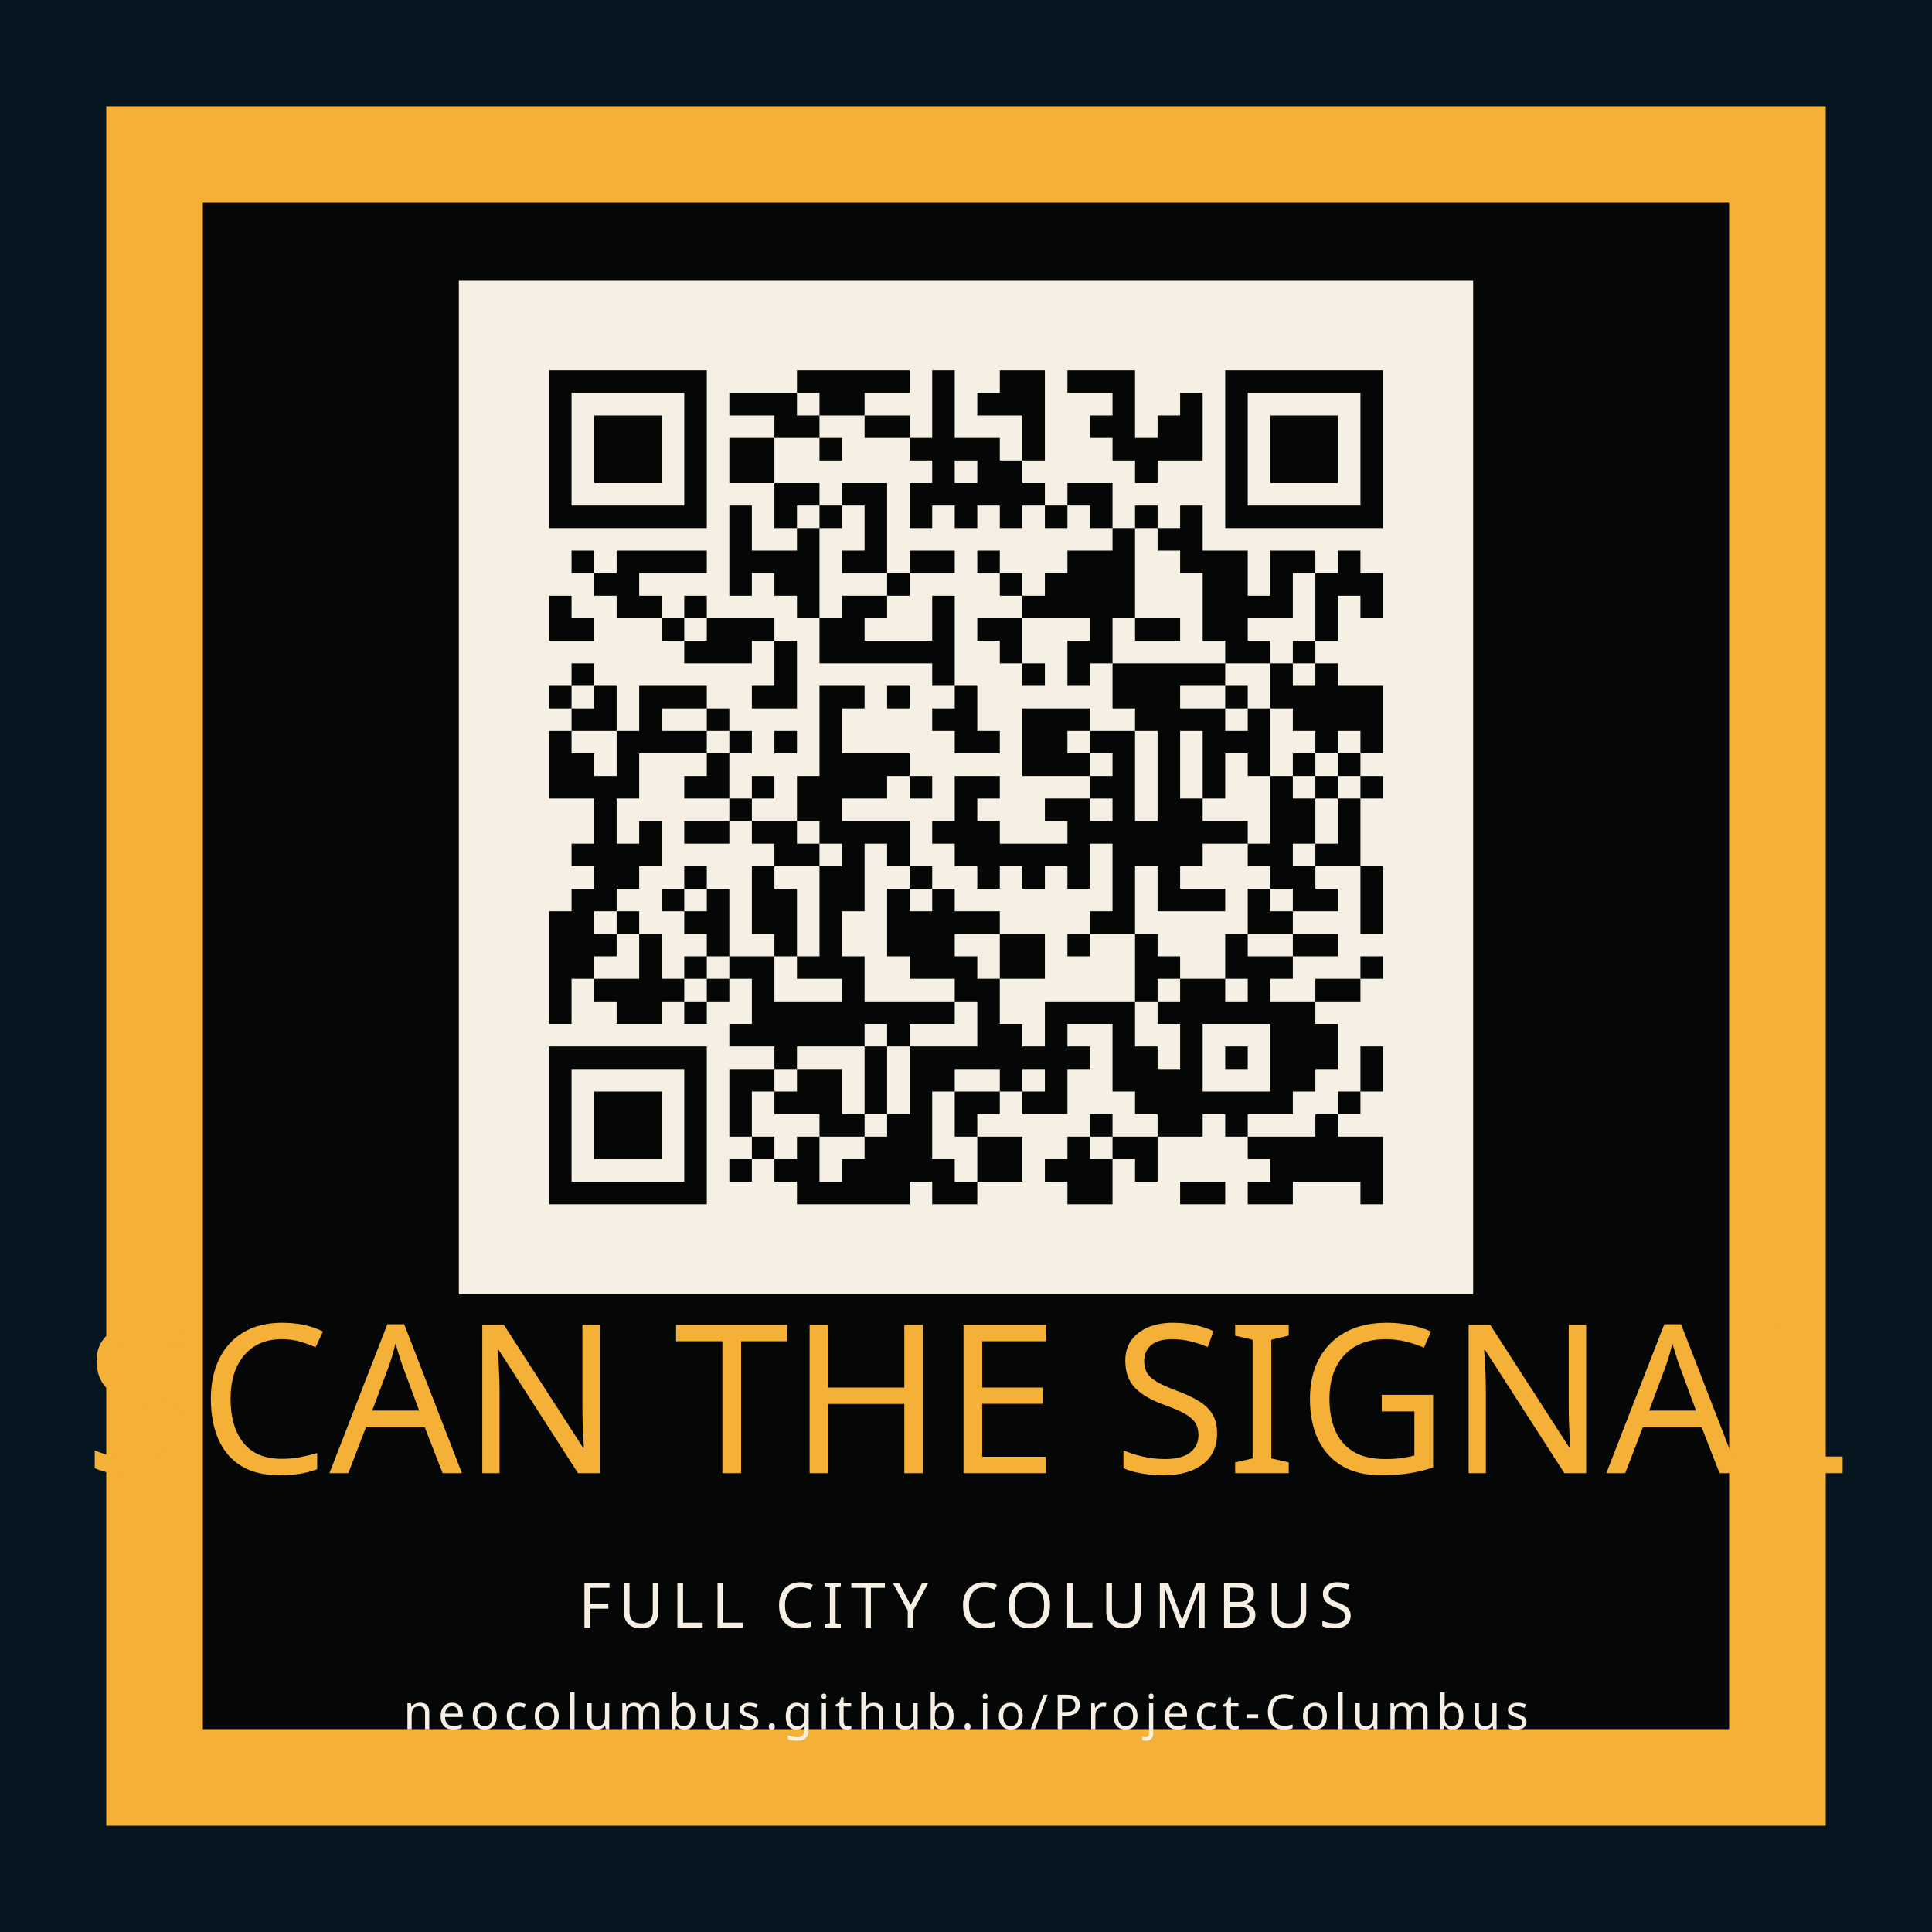
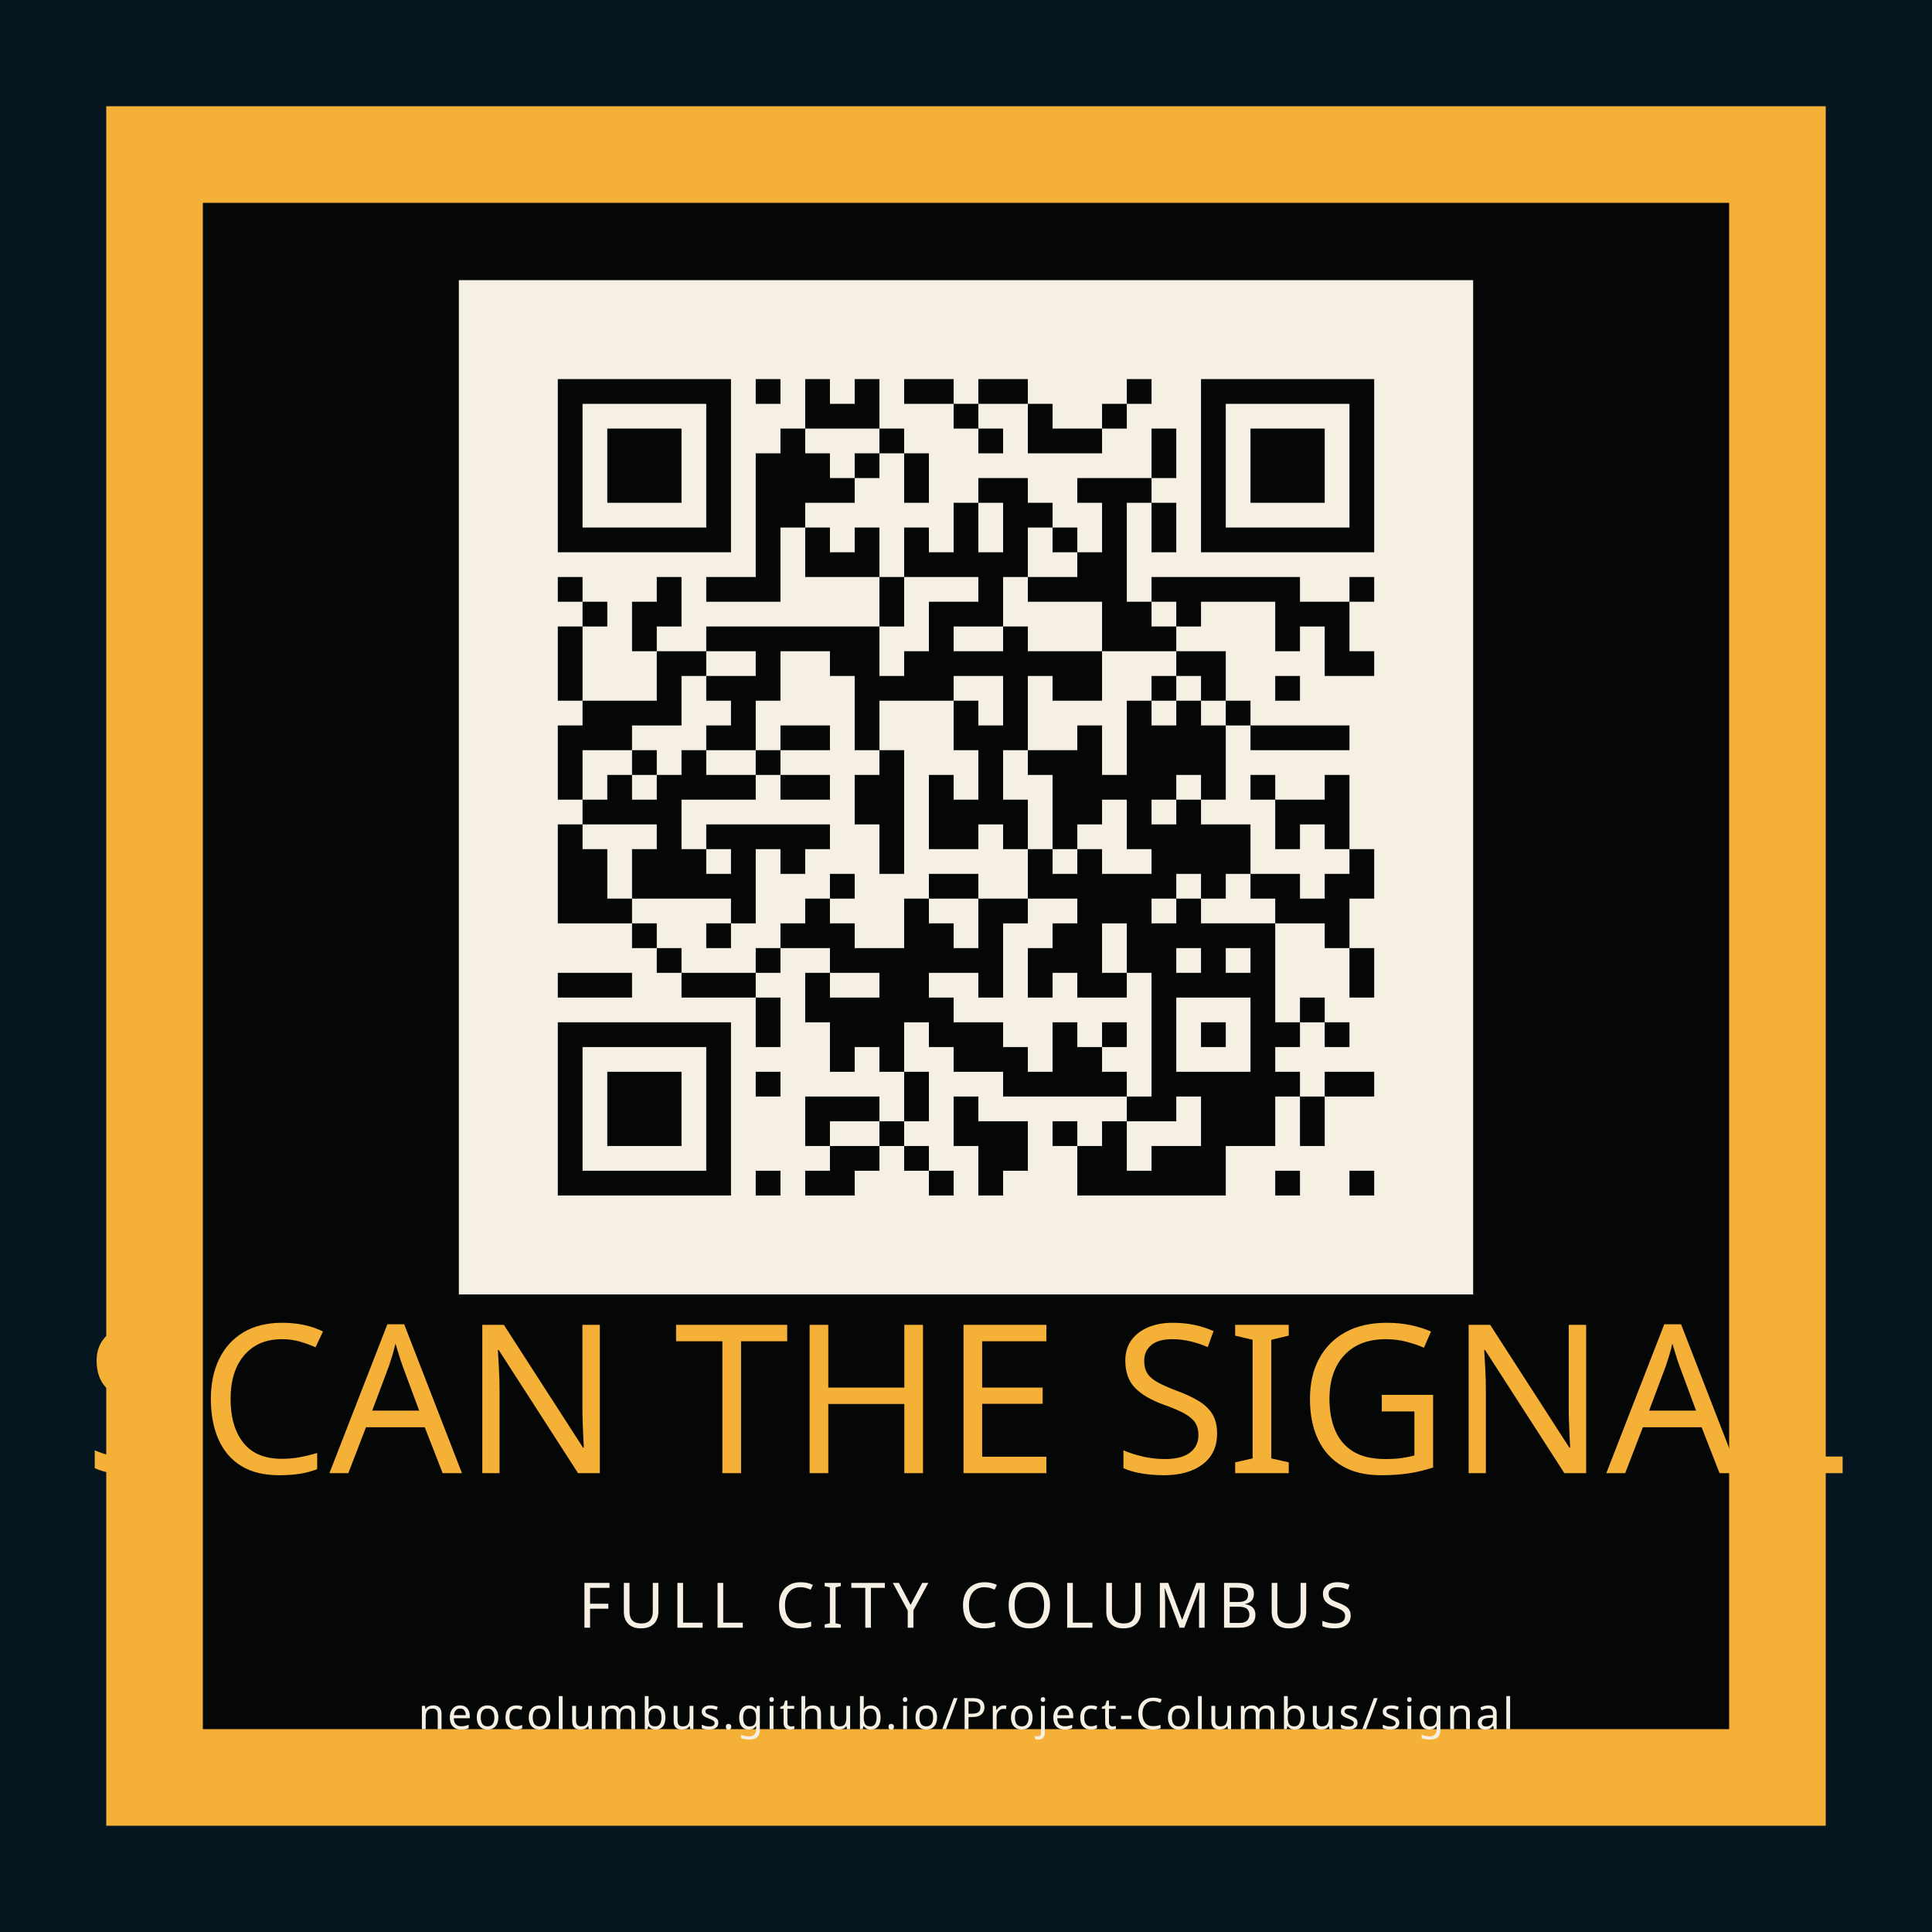
<svg xmlns="http://www.w3.org/2000/svg" viewBox="0 0 800 800" role="img" aria-labelledby="title desc">
  <rect width="800" height="800" fill="#061620" />
  <rect x="44" y="44" width="712" height="712" fill="#F4B037" />
  <rect x="84" y="84" width="632" height="632" fill="#050606" />
-   <g transform="translate(190 116) scale(9.333333)">
-     <rect width="45" height="45" fill="#F6F0E4" />
-     <path fill="#050606" d="M4 4h1v1h-1zM5 4h1v1h-1zM6 4h1v1h-1zM7 4h1v1h-1zM8 4h1v1h-1zM9 4h1v1h-1zM10 4h1v1h-1zM15 4h1v1h-1zM16 4h1v1h-1zM17 4h1v1h-1zM18 4h1v1h-1zM19 4h1v1h-1zM21 4h1v1h-1zM24 4h1v1h-1zM25 4h1v1h-1zM27 4h1v1h-1zM28 4h1v1h-1zM29 4h1v1h-1zM34 4h1v1h-1zM35 4h1v1h-1zM36 4h1v1h-1zM37 4h1v1h-1zM38 4h1v1h-1zM39 4h1v1h-1zM40 4h1v1h-1zM4 5h1v1h-1zM10 5h1v1h-1zM12 5h1v1h-1zM13 5h1v1h-1zM14 5h1v1h-1zM16 5h1v1h-1zM17 5h1v1h-1zM21 5h1v1h-1zM23 5h1v1h-1zM24 5h1v1h-1zM25 5h1v1h-1zM29 5h1v1h-1zM32 5h1v1h-1zM34 5h1v1h-1zM40 5h1v1h-1zM4 6h1v1h-1zM6 6h1v1h-1zM7 6h1v1h-1zM8 6h1v1h-1zM10 6h1v1h-1zM14 6h1v1h-1zM15 6h1v1h-1zM18 6h1v1h-1zM19 6h1v1h-1zM21 6h1v1h-1zM25 6h1v1h-1zM28 6h1v1h-1zM29 6h1v1h-1zM31 6h1v1h-1zM32 6h1v1h-1zM34 6h1v1h-1zM36 6h1v1h-1zM37 6h1v1h-1zM38 6h1v1h-1zM40 6h1v1h-1zM4 7h1v1h-1zM6 7h1v1h-1zM7 7h1v1h-1zM8 7h1v1h-1zM10 7h1v1h-1zM12 7h1v1h-1zM13 7h1v1h-1zM16 7h1v1h-1zM20 7h1v1h-1zM21 7h1v1h-1zM22 7h1v1h-1zM23 7h1v1h-1zM25 7h1v1h-1zM29 7h1v1h-1zM30 7h1v1h-1zM31 7h1v1h-1zM32 7h1v1h-1zM34 7h1v1h-1zM36 7h1v1h-1zM37 7h1v1h-1zM38 7h1v1h-1zM40 7h1v1h-1zM4 8h1v1h-1zM6 8h1v1h-1zM7 8h1v1h-1zM8 8h1v1h-1zM10 8h1v1h-1zM12 8h1v1h-1zM13 8h1v1h-1zM21 8h1v1h-1zM23 8h1v1h-1zM24 8h1v1h-1zM30 8h1v1h-1zM34 8h1v1h-1zM36 8h1v1h-1zM37 8h1v1h-1zM38 8h1v1h-1zM40 8h1v1h-1zM4 9h1v1h-1zM10 9h1v1h-1zM14 9h1v1h-1zM15 9h1v1h-1zM17 9h1v1h-1zM18 9h1v1h-1zM20 9h1v1h-1zM21 9h1v1h-1zM22 9h1v1h-1zM23 9h1v1h-1zM24 9h1v1h-1zM25 9h1v1h-1zM27 9h1v1h-1zM28 9h1v1h-1zM34 9h1v1h-1zM40 9h1v1h-1zM4 10h1v1h-1zM5 10h1v1h-1zM6 10h1v1h-1zM7 10h1v1h-1zM8 10h1v1h-1zM9 10h1v1h-1zM10 10h1v1h-1zM12 10h1v1h-1zM14 10h1v1h-1zM16 10h1v1h-1zM18 10h1v1h-1zM20 10h1v1h-1zM22 10h1v1h-1zM24 10h1v1h-1zM26 10h1v1h-1zM28 10h1v1h-1zM30 10h1v1h-1zM32 10h1v1h-1zM34 10h1v1h-1zM35 10h1v1h-1zM36 10h1v1h-1zM37 10h1v1h-1zM38 10h1v1h-1zM39 10h1v1h-1zM40 10h1v1h-1zM12 11h1v1h-1zM15 11h1v1h-1zM18 11h1v1h-1zM29 11h1v1h-1zM31 11h1v1h-1zM32 11h1v1h-1zM5 12h1v1h-1zM7 12h1v1h-1zM8 12h1v1h-1zM9 12h1v1h-1zM10 12h1v1h-1zM12 12h1v1h-1zM13 12h1v1h-1zM14 12h1v1h-1zM15 12h1v1h-1zM17 12h1v1h-1zM18 12h1v1h-1zM20 12h1v1h-1zM21 12h1v1h-1zM23 12h1v1h-1zM27 12h1v1h-1zM28 12h1v1h-1zM29 12h1v1h-1zM32 12h1v1h-1zM33 12h1v1h-1zM34 12h1v1h-1zM36 12h1v1h-1zM37 12h1v1h-1zM39 12h1v1h-1zM6 13h1v1h-1zM7 13h1v1h-1zM12 13h1v1h-1zM14 13h1v1h-1zM15 13h1v1h-1zM19 13h1v1h-1zM24 13h1v1h-1zM26 13h1v1h-1zM27 13h1v1h-1zM28 13h1v1h-1zM29 13h1v1h-1zM33 13h1v1h-1zM34 13h1v1h-1zM36 13h1v1h-1zM38 13h1v1h-1zM39 13h1v1h-1zM40 13h1v1h-1zM4 14h1v1h-1zM7 14h1v1h-1zM8 14h1v1h-1zM10 14h1v1h-1zM15 14h1v1h-1zM17 14h1v1h-1zM18 14h1v1h-1zM21 14h1v1h-1zM25 14h1v1h-1zM26 14h1v1h-1zM27 14h1v1h-1zM28 14h1v1h-1zM29 14h1v1h-1zM33 14h1v1h-1zM34 14h1v1h-1zM35 14h1v1h-1zM36 14h1v1h-1zM38 14h1v1h-1zM40 14h1v1h-1zM4 15h1v1h-1zM5 15h1v1h-1zM9 15h1v1h-1zM11 15h1v1h-1zM12 15h1v1h-1zM13 15h1v1h-1zM16 15h1v1h-1zM17 15h1v1h-1zM21 15h1v1h-1zM23 15h1v1h-1zM24 15h1v1h-1zM28 15h1v1h-1zM30 15h1v1h-1zM31 15h1v1h-1zM33 15h1v1h-1zM34 15h1v1h-1zM38 15h1v1h-1zM10 16h1v1h-1zM11 16h1v1h-1zM12 16h1v1h-1zM14 16h1v1h-1zM16 16h1v1h-1zM17 16h1v1h-1zM18 16h1v1h-1zM19 16h1v1h-1zM20 16h1v1h-1zM21 16h1v1h-1zM24 16h1v1h-1zM27 16h1v1h-1zM28 16h1v1h-1zM34 16h1v1h-1zM35 16h1v1h-1zM37 16h1v1h-1zM5 17h1v1h-1zM14 17h1v1h-1zM21 17h1v1h-1zM25 17h1v1h-1zM27 17h1v1h-1zM29 17h1v1h-1zM30 17h1v1h-1zM31 17h1v1h-1zM32 17h1v1h-1zM33 17h1v1h-1zM36 17h1v1h-1zM38 17h1v1h-1zM4 18h1v1h-1zM6 18h1v1h-1zM8 18h1v1h-1zM9 18h1v1h-1zM10 18h1v1h-1zM13 18h1v1h-1zM14 18h1v1h-1zM16 18h1v1h-1zM17 18h1v1h-1zM19 18h1v1h-1zM22 18h1v1h-1zM29 18h1v1h-1zM30 18h1v1h-1zM31 18h1v1h-1zM34 18h1v1h-1zM36 18h1v1h-1zM37 18h1v1h-1zM38 18h1v1h-1zM39 18h1v1h-1zM40 18h1v1h-1zM5 19h1v1h-1zM6 19h1v1h-1zM8 19h1v1h-1zM11 19h1v1h-1zM16 19h1v1h-1zM21 19h1v1h-1zM22 19h1v1h-1zM25 19h1v1h-1zM26 19h1v1h-1zM27 19h1v1h-1zM30 19h1v1h-1zM31 19h1v1h-1zM32 19h1v1h-1zM33 19h1v1h-1zM35 19h1v1h-1zM37 19h1v1h-1zM38 19h1v1h-1zM39 19h1v1h-1zM40 19h1v1h-1zM4 20h1v1h-1zM7 20h1v1h-1zM8 20h1v1h-1zM9 20h1v1h-1zM10 20h1v1h-1zM12 20h1v1h-1zM14 20h1v1h-1zM16 20h1v1h-1zM22 20h1v1h-1zM23 20h1v1h-1zM25 20h1v1h-1zM26 20h1v1h-1zM28 20h1v1h-1zM29 20h1v1h-1zM31 20h1v1h-1zM33 20h1v1h-1zM34 20h1v1h-1zM35 20h1v1h-1zM38 20h1v1h-1zM40 20h1v1h-1zM4 21h1v1h-1zM5 21h1v1h-1zM7 21h1v1h-1zM11 21h1v1h-1zM16 21h1v1h-1zM17 21h1v1h-1zM18 21h1v1h-1zM19 21h1v1h-1zM25 21h1v1h-1zM26 21h1v1h-1zM27 21h1v1h-1zM29 21h1v1h-1zM31 21h1v1h-1zM33 21h1v1h-1zM35 21h1v1h-1zM37 21h1v1h-1zM39 21h1v1h-1zM4 22h1v1h-1zM5 22h1v1h-1zM6 22h1v1h-1zM7 22h1v1h-1zM10 22h1v1h-1zM11 22h1v1h-1zM13 22h1v1h-1zM15 22h1v1h-1zM16 22h1v1h-1zM17 22h1v1h-1zM18 22h1v1h-1zM20 22h1v1h-1zM22 22h1v1h-1zM23 22h1v1h-1zM28 22h1v1h-1zM29 22h1v1h-1zM31 22h1v1h-1zM33 22h1v1h-1zM36 22h1v1h-1zM38 22h1v1h-1zM40 22h1v1h-1zM6 23h1v1h-1zM12 23h1v1h-1zM15 23h1v1h-1zM16 23h1v1h-1zM22 23h1v1h-1zM26 23h1v1h-1zM27 23h1v1h-1zM29 23h1v1h-1zM31 23h1v1h-1zM32 23h1v1h-1zM36 23h1v1h-1zM37 23h1v1h-1zM39 23h1v1h-1zM6 24h1v1h-1zM8 24h1v1h-1zM10 24h1v1h-1zM11 24h1v1h-1zM13 24h1v1h-1zM14 24h1v1h-1zM16 24h1v1h-1zM17 24h1v1h-1zM18 24h1v1h-1zM19 24h1v1h-1zM21 24h1v1h-1zM22 24h1v1h-1zM23 24h1v1h-1zM27 24h1v1h-1zM28 24h1v1h-1zM29 24h1v1h-1zM30 24h1v1h-1zM31 24h1v1h-1zM32 24h1v1h-1zM33 24h1v1h-1zM34 24h1v1h-1zM36 24h1v1h-1zM37 24h1v1h-1zM39 24h1v1h-1zM5 25h1v1h-1zM6 25h1v1h-1zM7 25h1v1h-1zM8 25h1v1h-1zM14 25h1v1h-1zM15 25h1v1h-1zM17 25h1v1h-1zM19 25h1v1h-1zM22 25h1v1h-1zM23 25h1v1h-1zM24 25h1v1h-1zM25 25h1v1h-1zM26 25h1v1h-1zM27 25h1v1h-1zM29 25h1v1h-1zM30 25h1v1h-1zM31 25h1v1h-1zM32 25h1v1h-1zM35 25h1v1h-1zM36 25h1v1h-1zM38 25h1v1h-1zM39 25h1v1h-1zM6 26h1v1h-1zM7 26h1v1h-1zM10 26h1v1h-1zM13 26h1v1h-1zM16 26h1v1h-1zM17 26h1v1h-1zM20 26h1v1h-1zM23 26h1v1h-1zM25 26h1v1h-1zM27 26h1v1h-1zM29 26h1v1h-1zM31 26h1v1h-1zM36 26h1v1h-1zM37 26h1v1h-1zM40 26h1v1h-1zM5 27h1v1h-1zM6 27h1v1h-1zM9 27h1v1h-1zM11 27h1v1h-1zM13 27h1v1h-1zM14 27h1v1h-1zM16 27h1v1h-1zM17 27h1v1h-1zM19 27h1v1h-1zM21 27h1v1h-1zM29 27h1v1h-1zM31 27h1v1h-1zM32 27h1v1h-1zM33 27h1v1h-1zM35 27h1v1h-1zM37 27h1v1h-1zM38 27h1v1h-1zM40 27h1v1h-1zM4 28h1v1h-1zM5 28h1v1h-1zM7 28h1v1h-1zM10 28h1v1h-1zM11 28h1v1h-1zM13 28h1v1h-1zM14 28h1v1h-1zM16 28h1v1h-1zM19 28h1v1h-1zM20 28h1v1h-1zM21 28h1v1h-1zM22 28h1v1h-1zM23 28h1v1h-1zM28 28h1v1h-1zM29 28h1v1h-1zM35 28h1v1h-1zM36 28h1v1h-1zM40 28h1v1h-1zM4 29h1v1h-1zM5 29h1v1h-1zM6 29h1v1h-1zM8 29h1v1h-1zM11 29h1v1h-1zM14 29h1v1h-1zM16 29h1v1h-1zM19 29h1v1h-1zM20 29h1v1h-1zM21 29h1v1h-1zM24 29h1v1h-1zM25 29h1v1h-1zM27 29h1v1h-1zM30 29h1v1h-1zM34 29h1v1h-1zM37 29h1v1h-1zM38 29h1v1h-1zM4 30h1v1h-1zM5 30h1v1h-1zM8 30h1v1h-1zM10 30h1v1h-1zM12 30h1v1h-1zM13 30h1v1h-1zM15 30h1v1h-1zM16 30h1v1h-1zM17 30h1v1h-1zM20 30h1v1h-1zM21 30h1v1h-1zM22 30h1v1h-1zM24 30h1v1h-1zM25 30h1v1h-1zM30 30h1v1h-1zM31 30h1v1h-1zM34 30h1v1h-1zM35 30h1v1h-1zM36 30h1v1h-1zM40 30h1v1h-1zM4 31h1v1h-1zM6 31h1v1h-1zM7 31h1v1h-1zM8 31h1v1h-1zM9 31h1v1h-1zM11 31h1v1h-1zM13 31h1v1h-1zM17 31h1v1h-1zM22 31h1v1h-1zM23 31h1v1h-1zM30 31h1v1h-1zM32 31h1v1h-1zM33 31h1v1h-1zM35 31h1v1h-1zM38 31h1v1h-1zM39 31h1v1h-1zM4 32h1v1h-1zM7 32h1v1h-1zM8 32h1v1h-1zM10 32h1v1h-1zM13 32h1v1h-1zM14 32h1v1h-1zM15 32h1v1h-1zM16 32h1v1h-1zM17 32h1v1h-1zM18 32h1v1h-1zM19 32h1v1h-1zM20 32h1v1h-1zM21 32h1v1h-1zM23 32h1v1h-1zM26 32h1v1h-1zM27 32h1v1h-1zM28 32h1v1h-1zM29 32h1v1h-1zM31 32h1v1h-1zM32 32h1v1h-1zM33 32h1v1h-1zM34 32h1v1h-1zM35 32h1v1h-1zM36 32h1v1h-1zM37 32h1v1h-1zM12 33h1v1h-1zM13 33h1v1h-1zM14 33h1v1h-1zM15 33h1v1h-1zM16 33h1v1h-1zM17 33h1v1h-1zM19 33h1v1h-1zM23 33h1v1h-1zM24 33h1v1h-1zM26 33h1v1h-1zM29 33h1v1h-1zM32 33h1v1h-1zM36 33h1v1h-1zM37 33h1v1h-1zM38 33h1v1h-1zM4 34h1v1h-1zM5 34h1v1h-1zM6 34h1v1h-1zM7 34h1v1h-1zM8 34h1v1h-1zM9 34h1v1h-1zM10 34h1v1h-1zM14 34h1v1h-1zM18 34h1v1h-1zM20 34h1v1h-1zM21 34h1v1h-1zM22 34h1v1h-1zM23 34h1v1h-1zM24 34h1v1h-1zM25 34h1v1h-1zM26 34h1v1h-1zM27 34h1v1h-1zM29 34h1v1h-1zM30 34h1v1h-1zM32 34h1v1h-1zM34 34h1v1h-1zM36 34h1v1h-1zM37 34h1v1h-1zM38 34h1v1h-1zM40 34h1v1h-1zM4 35h1v1h-1zM10 35h1v1h-1zM12 35h1v1h-1zM13 35h1v1h-1zM15 35h1v1h-1zM16 35h1v1h-1zM18 35h1v1h-1zM20 35h1v1h-1zM21 35h1v1h-1zM24 35h1v1h-1zM26 35h1v1h-1zM29 35h1v1h-1zM30 35h1v1h-1zM31 35h1v1h-1zM32 35h1v1h-1zM36 35h1v1h-1zM37 35h1v1h-1zM40 35h1v1h-1zM4 36h1v1h-1zM6 36h1v1h-1zM7 36h1v1h-1zM8 36h1v1h-1zM10 36h1v1h-1zM12 36h1v1h-1zM14 36h1v1h-1zM15 36h1v1h-1zM16 36h1v1h-1zM18 36h1v1h-1zM20 36h1v1h-1zM22 36h1v1h-1zM23 36h1v1h-1zM25 36h1v1h-1zM26 36h1v1h-1zM30 36h1v1h-1zM31 36h1v1h-1zM32 36h1v1h-1zM33 36h1v1h-1zM34 36h1v1h-1zM35 36h1v1h-1zM36 36h1v1h-1zM39 36h1v1h-1zM4 37h1v1h-1zM6 37h1v1h-1zM7 37h1v1h-1zM8 37h1v1h-1zM10 37h1v1h-1zM12 37h1v1h-1zM16 37h1v1h-1zM17 37h1v1h-1zM19 37h1v1h-1zM20 37h1v1h-1zM22 37h1v1h-1zM28 37h1v1h-1zM31 37h1v1h-1zM32 37h1v1h-1zM34 37h1v1h-1zM38 37h1v1h-1zM4 38h1v1h-1zM6 38h1v1h-1zM7 38h1v1h-1zM8 38h1v1h-1zM10 38h1v1h-1zM13 38h1v1h-1zM15 38h1v1h-1zM18 38h1v1h-1zM19 38h1v1h-1zM20 38h1v1h-1zM23 38h1v1h-1zM24 38h1v1h-1zM27 38h1v1h-1zM29 38h1v1h-1zM30 38h1v1h-1zM35 38h1v1h-1zM36 38h1v1h-1zM37 38h1v1h-1zM38 38h1v1h-1zM39 38h1v1h-1zM40 38h1v1h-1zM4 39h1v1h-1zM10 39h1v1h-1zM12 39h1v1h-1zM14 39h1v1h-1zM15 39h1v1h-1zM17 39h1v1h-1zM18 39h1v1h-1zM19 39h1v1h-1zM20 39h1v1h-1zM21 39h1v1h-1zM23 39h1v1h-1zM24 39h1v1h-1zM26 39h1v1h-1zM27 39h1v1h-1zM28 39h1v1h-1zM30 39h1v1h-1zM36 39h1v1h-1zM37 39h1v1h-1zM38 39h1v1h-1zM39 39h1v1h-1zM40 39h1v1h-1zM4 40h1v1h-1zM5 40h1v1h-1zM6 40h1v1h-1zM7 40h1v1h-1zM8 40h1v1h-1zM9 40h1v1h-1zM10 40h1v1h-1zM15 40h1v1h-1zM16 40h1v1h-1zM17 40h1v1h-1zM18 40h1v1h-1zM19 40h1v1h-1zM21 40h1v1h-1zM22 40h1v1h-1zM27 40h1v1h-1zM28 40h1v1h-1zM32 40h1v1h-1zM33 40h1v1h-1zM35 40h1v1h-1zM36 40h1v1h-1zM40 40h1v1h-1z" />
+   <g transform="translate(190 116) scale(10.2439)">
+     <rect width="41" height="41" fill="#F6F0E4" />
+     <path stroke="#050606" d="M4 4.5h7m1 0h1m1 0h1m1 0h1m1 0h2m1 0h2m4 0h1m2 0h7M4 5.5h1m5 0h1m3 0h3m3 0h1m2 0h1m2 0h1m3 0h1m5 0h1M4 6.5h1m1 0h3m1 0h1m2 0h1m3 0h1m3 0h1m1 0h3m2 0h1m1 0h1m1 0h3m1 0h1M4 7.5h1m1 0h3m1 0h1m1 0h3m1 0h1m1 0h1m9 0h1m1 0h1m1 0h3m1 0h1M4 8.5h1m1 0h3m1 0h1m1 0h4m2 0h1m2 0h2m2 0h3m2 0h1m1 0h3m1 0h1M4 9.5h1m5 0h1m1 0h2m6 0h1m1 0h2m2 0h1m1 0h1m1 0h1m5 0h1M4 10.5h7m1 0h1m1 0h1m1 0h1m1 0h1m1 0h1m1 0h1m1 0h1m1 0h1m1 0h1m1 0h7M12 11.5h1m1 0h3m1 0h5m2 0h2M4 12.5h1m3 0h1m1 0h3m4 0h1m3 0h1m1 0h4m1 0h6m2 0h1M5 13.5h1m1 0h2m8 0h1m1 0h3m4 0h2m1 0h1m3 0h3M4 14.5h1m2 0h1m2 0h7m2 0h1m2 0h1m3 0h3m4 0h1m1 0h1M4 15.5h1m3 0h2m2 0h1m2 0h2m1 0h8m3 0h2m4 0h2M4 16.5h1m3 0h1m1 0h3m3 0h4m2 0h1m1 0h2m2 0h1m1 0h1m2 0h1M5 17.5h4m2 0h1m4 0h1m3 0h1m1 0h1m4 0h1m1 0h1m1 0h1M4 18.5h3m3 0h2m1 0h2m1 0h1m3 0h3m2 0h1m1 0h4m1 0h4M4 19.5h1m2 0h1m1 0h1m2 0h1m4 0h1m3 0h1m1 0h3m1 0h4M4 20.5h1m1 0h1m1 0h4m1 0h2m1 0h2m1 0h1m1 0h1m2 0h5m1 0h1m1 0h1m2 0h1M5 21.5h4m7 0h2m1 0h4m1 0h2m1 0h1m1 0h1m3 0h3M4 22.5h1m3 0h1m1 0h5m2 0h1m1 0h2m1 0h1m1 0h1m2 0h5m1 0h1m1 0h1M4 23.5h2m1 0h3m1 0h1m1 0h1m3 0h1m5 0h1m1 0h1m2 0h4m4 0h1M4 24.5h2m1 0h5m3 0h1m3 0h2m2 0h6m1 0h1m1 0h2m1 0h2M4 25.5h3m4 0h1m2 0h1m3 0h1m2 0h2m2 0h3m1 0h1m3 0h3M7 26.5h1m2 0h1m2 0h3m2 0h2m1 0h1m2 0h2m1 0h6m2 0h1M8 27.5h1m3 0h1m2 0h7m1 0h3m1 0h2m1 0h1m1 0h1m3 0h1M4 28.5h3m2 0h3m2 0h1m2 0h2m2 0h1m1 0h1m1 0h2m1 0h5m3 0h1M12 29.5h1m1 0h6m8 0h1m3 0h1m1 0h1M4 30.5h7m1 0h1m2 0h3m1 0h3m2 0h1m1 0h1m1 0h1m1 0h1m1 0h2m1 0h1M4 31.5h1m5 0h1m4 0h1m1 0h1m2 0h3m1 0h2m2 0h1m3 0h1M4 32.5h1m1 0h3m1 0h1m1 0h1m5 0h1m3 0h5m1 0h6m1 0h2M4 33.5h1m1 0h3m1 0h1m3 0h3m1 0h1m1 0h1m6 0h2m1 0h3m1 0h1M4 34.5h1m1 0h3m1 0h1m3 0h1m2 0h1m2 0h3m1 0h1m1 0h1m3 0h3m1 0h1M4 35.5h1m5 0h1m4 0h2m1 0h1m2 0h2m2 0h2m1 0h3M4 36.5h7m1 0h1m1 0h2m3 0h1m1 0h1m3 0h6m2 0h1m2 0h1" />
  </g>
  <text x="400" y="610" text-anchor="middle" fill="#F4B037" font-family="Impact, Arial Black, sans-serif" font-size="86">SCAN THE SIGNAL</text>
  <text x="400" y="674" text-anchor="middle" fill="#F6F0E4" font-family="Arial Black, Impact, sans-serif" font-size="26" letter-spacing="3">FULL CITY COLUMBUS</text>
-   <text x="400" y="716" text-anchor="middle" fill="#F6F0E4" font-family="Arial Black, Impact, sans-serif" font-size="20" letter-spacing="2">neocolumbus.github.io/Project-Columbus</text>
+   <text x="400" y="716" text-anchor="middle" fill="#F6F0E4" font-family="Arial Black, Impact, sans-serif" font-size="18" letter-spacing="1">neocolumbus.github.io/Project-Columbus/signal</text>
</svg>
